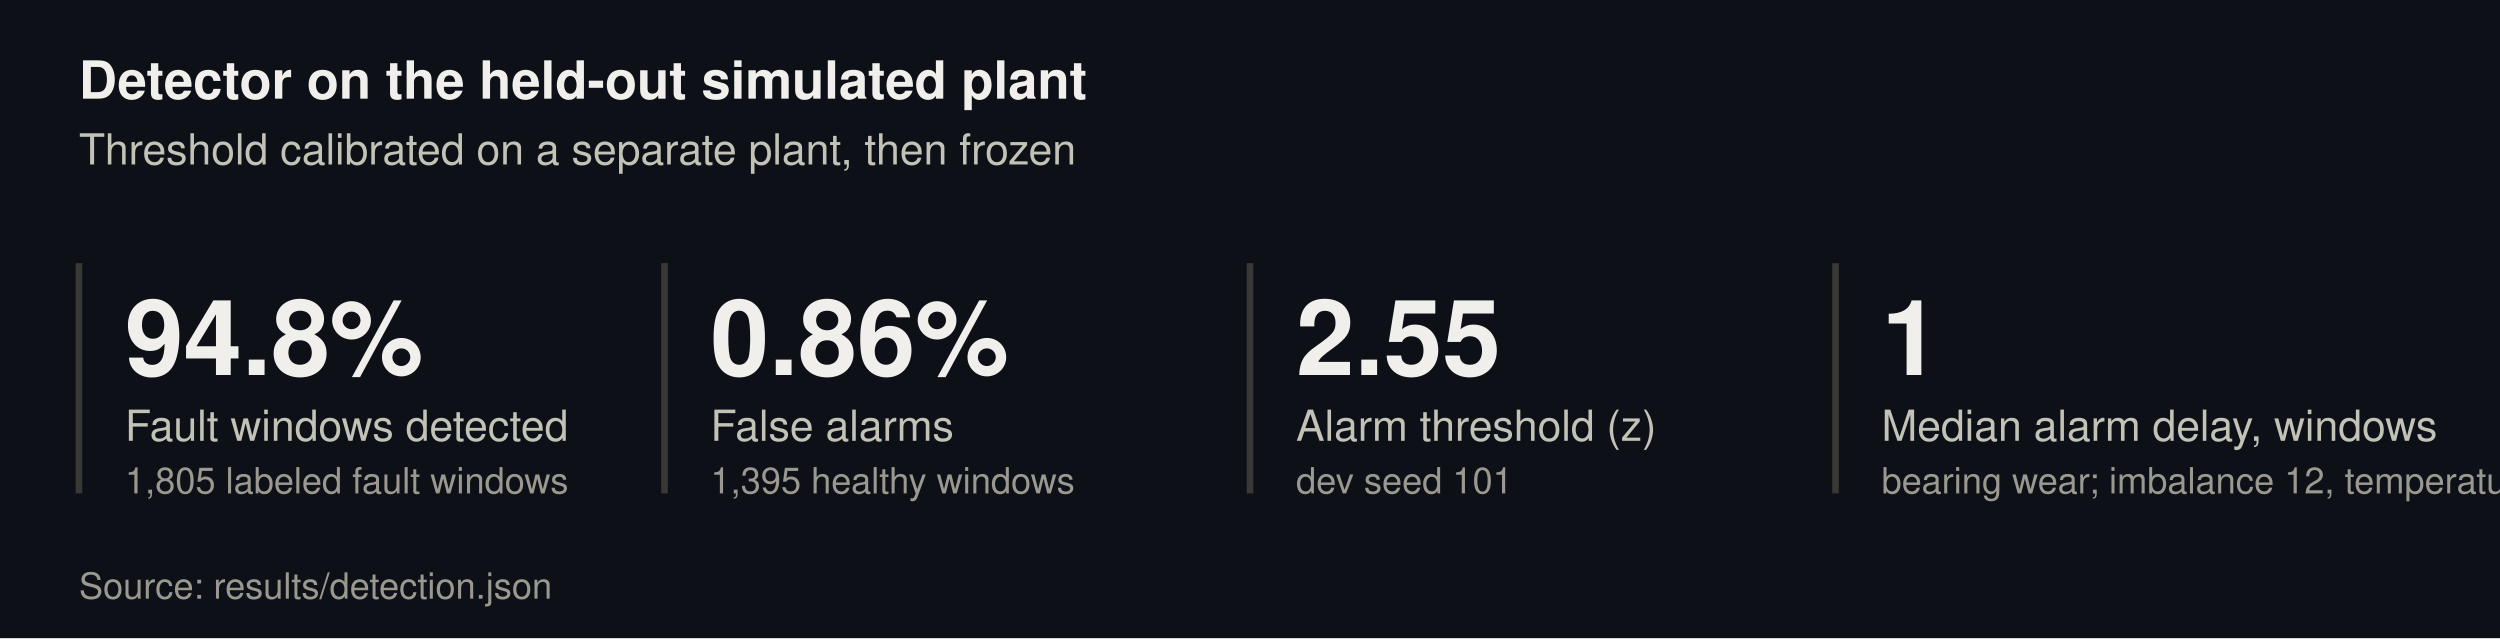
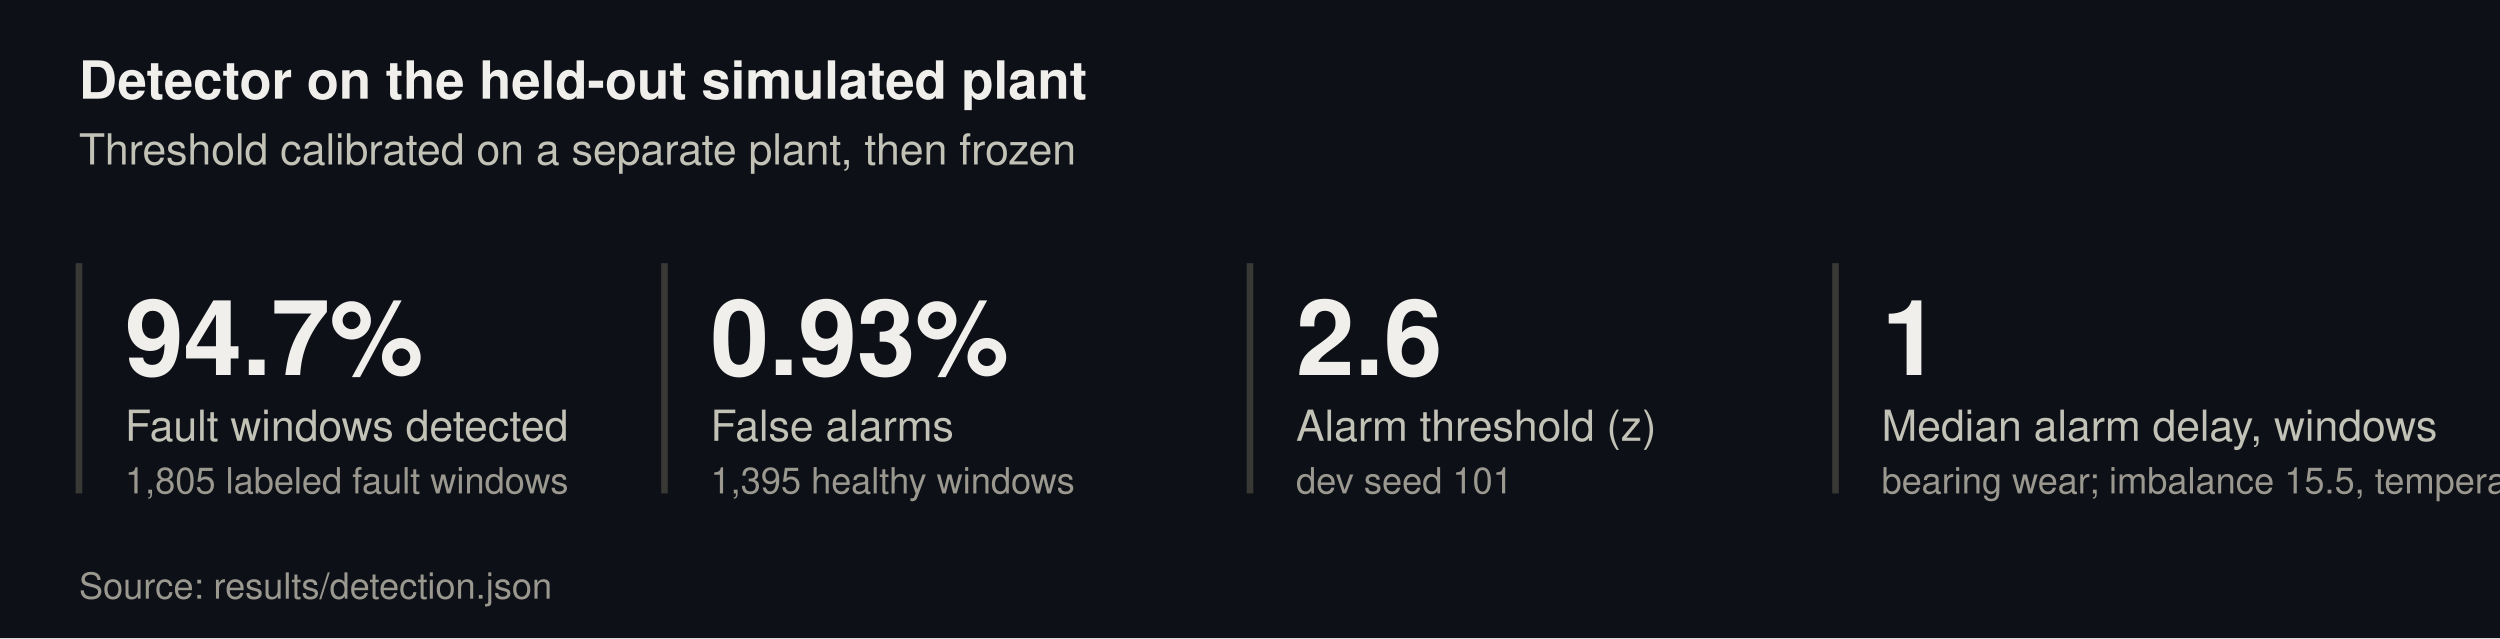
<svg xmlns="http://www.w3.org/2000/svg" viewBox="0 0 760 194" width="760" height="194" font-family="system-ui, -apple-system, 'Segoe UI', Helvetica, Arial, sans-serif" role="img">
  <rect width="100%" height="100%" fill="#0d1117" />
  <text x="24.0" y="30.0" font-size="16" font-weight="600" fill="#f0efec" text-anchor="start">Detector on the held-out simulated plant</text>
  <text x="24.0" y="50.0" font-size="13" font-weight="400" fill="#c3c2b7" text-anchor="start">Threshold calibrated on a separate plant, then frozen</text>
  <line x1="24.0" y1="80.0" x2="24.0" y2="150.0" stroke="#383835" stroke-width="2" />
-   <text x="38.0" y="114.0" font-size="32" font-weight="600" fill="#f0efec" text-anchor="start">94.8%</text>
+   <text x="38.0" y="114.0" font-size="32" font-weight="600" fill="#f0efec" text-anchor="start">94.7%</text>
  <text x="38.0" y="134.0" font-size="13" font-weight="400" fill="#c3c2b7" text-anchor="start">Fault windows detected</text>
  <text x="38.0" y="150.0" font-size="11" font-weight="400" fill="#9a988f" text-anchor="start">1,805 labeled fault windows</text>
  <line x1="202.0" y1="80.0" x2="202.0" y2="150.0" stroke="#383835" stroke-width="2" />
-   <text x="216.0" y="114.0" font-size="32" font-weight="600" fill="#f0efec" text-anchor="start">0.86%</text>
+   <text x="216.0" y="114.0" font-size="32" font-weight="600" fill="#f0efec" text-anchor="start">0.93%</text>
  <text x="216.0" y="134.0" font-size="13" font-weight="400" fill="#c3c2b7" text-anchor="start">False alarms</text>
  <text x="216.0" y="150.0" font-size="11" font-weight="400" fill="#9a988f" text-anchor="start">1,395 healthy windows</text>
  <line x1="380.0" y1="80.0" x2="380.0" y2="150.0" stroke="#383835" stroke-width="2" />
-   <text x="394.0" y="114.0" font-size="32" font-weight="600" fill="#f0efec" text-anchor="start">2.55</text>
+   <text x="394.0" y="114.0" font-size="32" font-weight="600" fill="#f0efec" text-anchor="start">2.6</text>
  <text x="394.0" y="134.0" font-size="13" font-weight="400" fill="#c3c2b7" text-anchor="start">Alarm threshold (z)</text>
  <text x="394.0" y="150.0" font-size="11" font-weight="400" fill="#9a988f" text-anchor="start">dev seed 101</text>
  <line x1="558.0" y1="80.0" x2="558.0" y2="150.0" stroke="#383835" stroke-width="2" />
  <text x="572.0" y="114.0" font-size="32" font-weight="600" fill="#f0efec" text-anchor="start">1</text>
  <text x="572.0" y="134.0" font-size="13" font-weight="400" fill="#c3c2b7" text-anchor="start">Median alarm delay, windows</text>
-   <text x="572.0" y="150.0" font-size="11" font-weight="400" fill="#9a988f" text-anchor="start">bearing wear; imbalance 12, temperature 2</text>
+   <text x="572.0" y="150.0" font-size="11" font-weight="400" fill="#9a988f" text-anchor="start">bearing wear; imbalance 15.5, temperature 2</text>
  <text x="24.0" y="182.0" font-size="11" font-weight="400" fill="#9a988f" text-anchor="start">Source: results/detection.json</text>
</svg>
